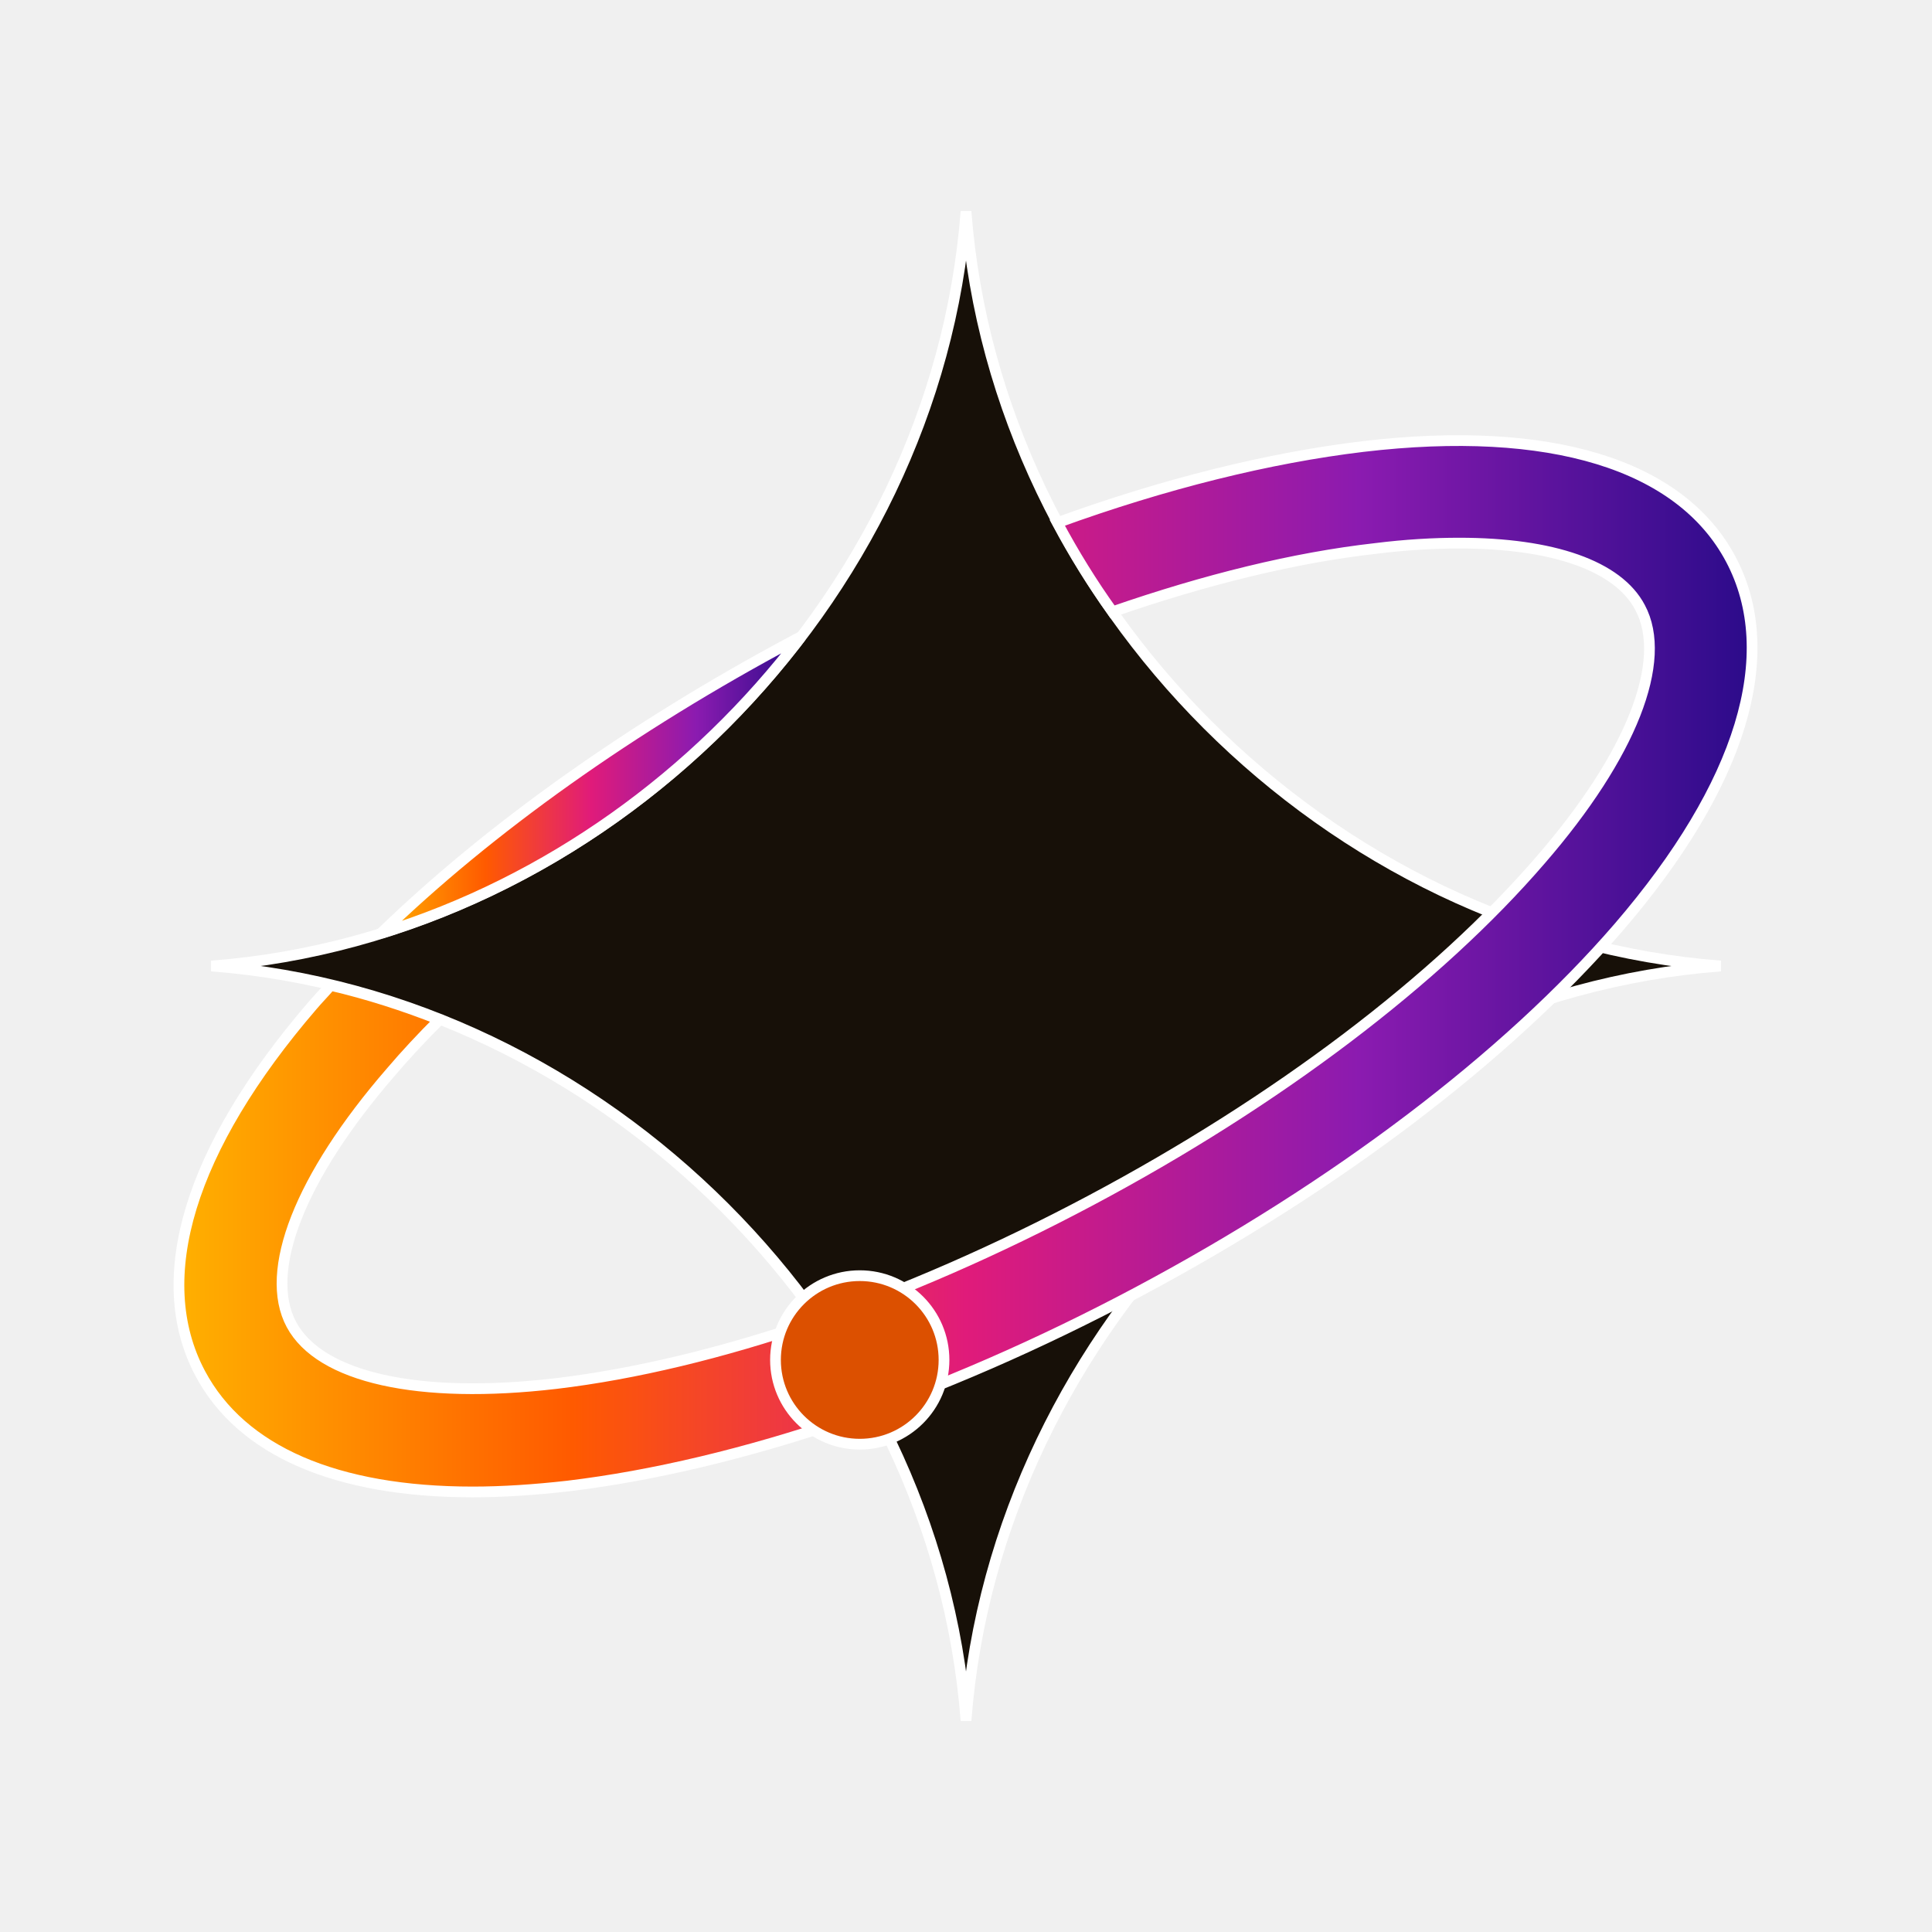
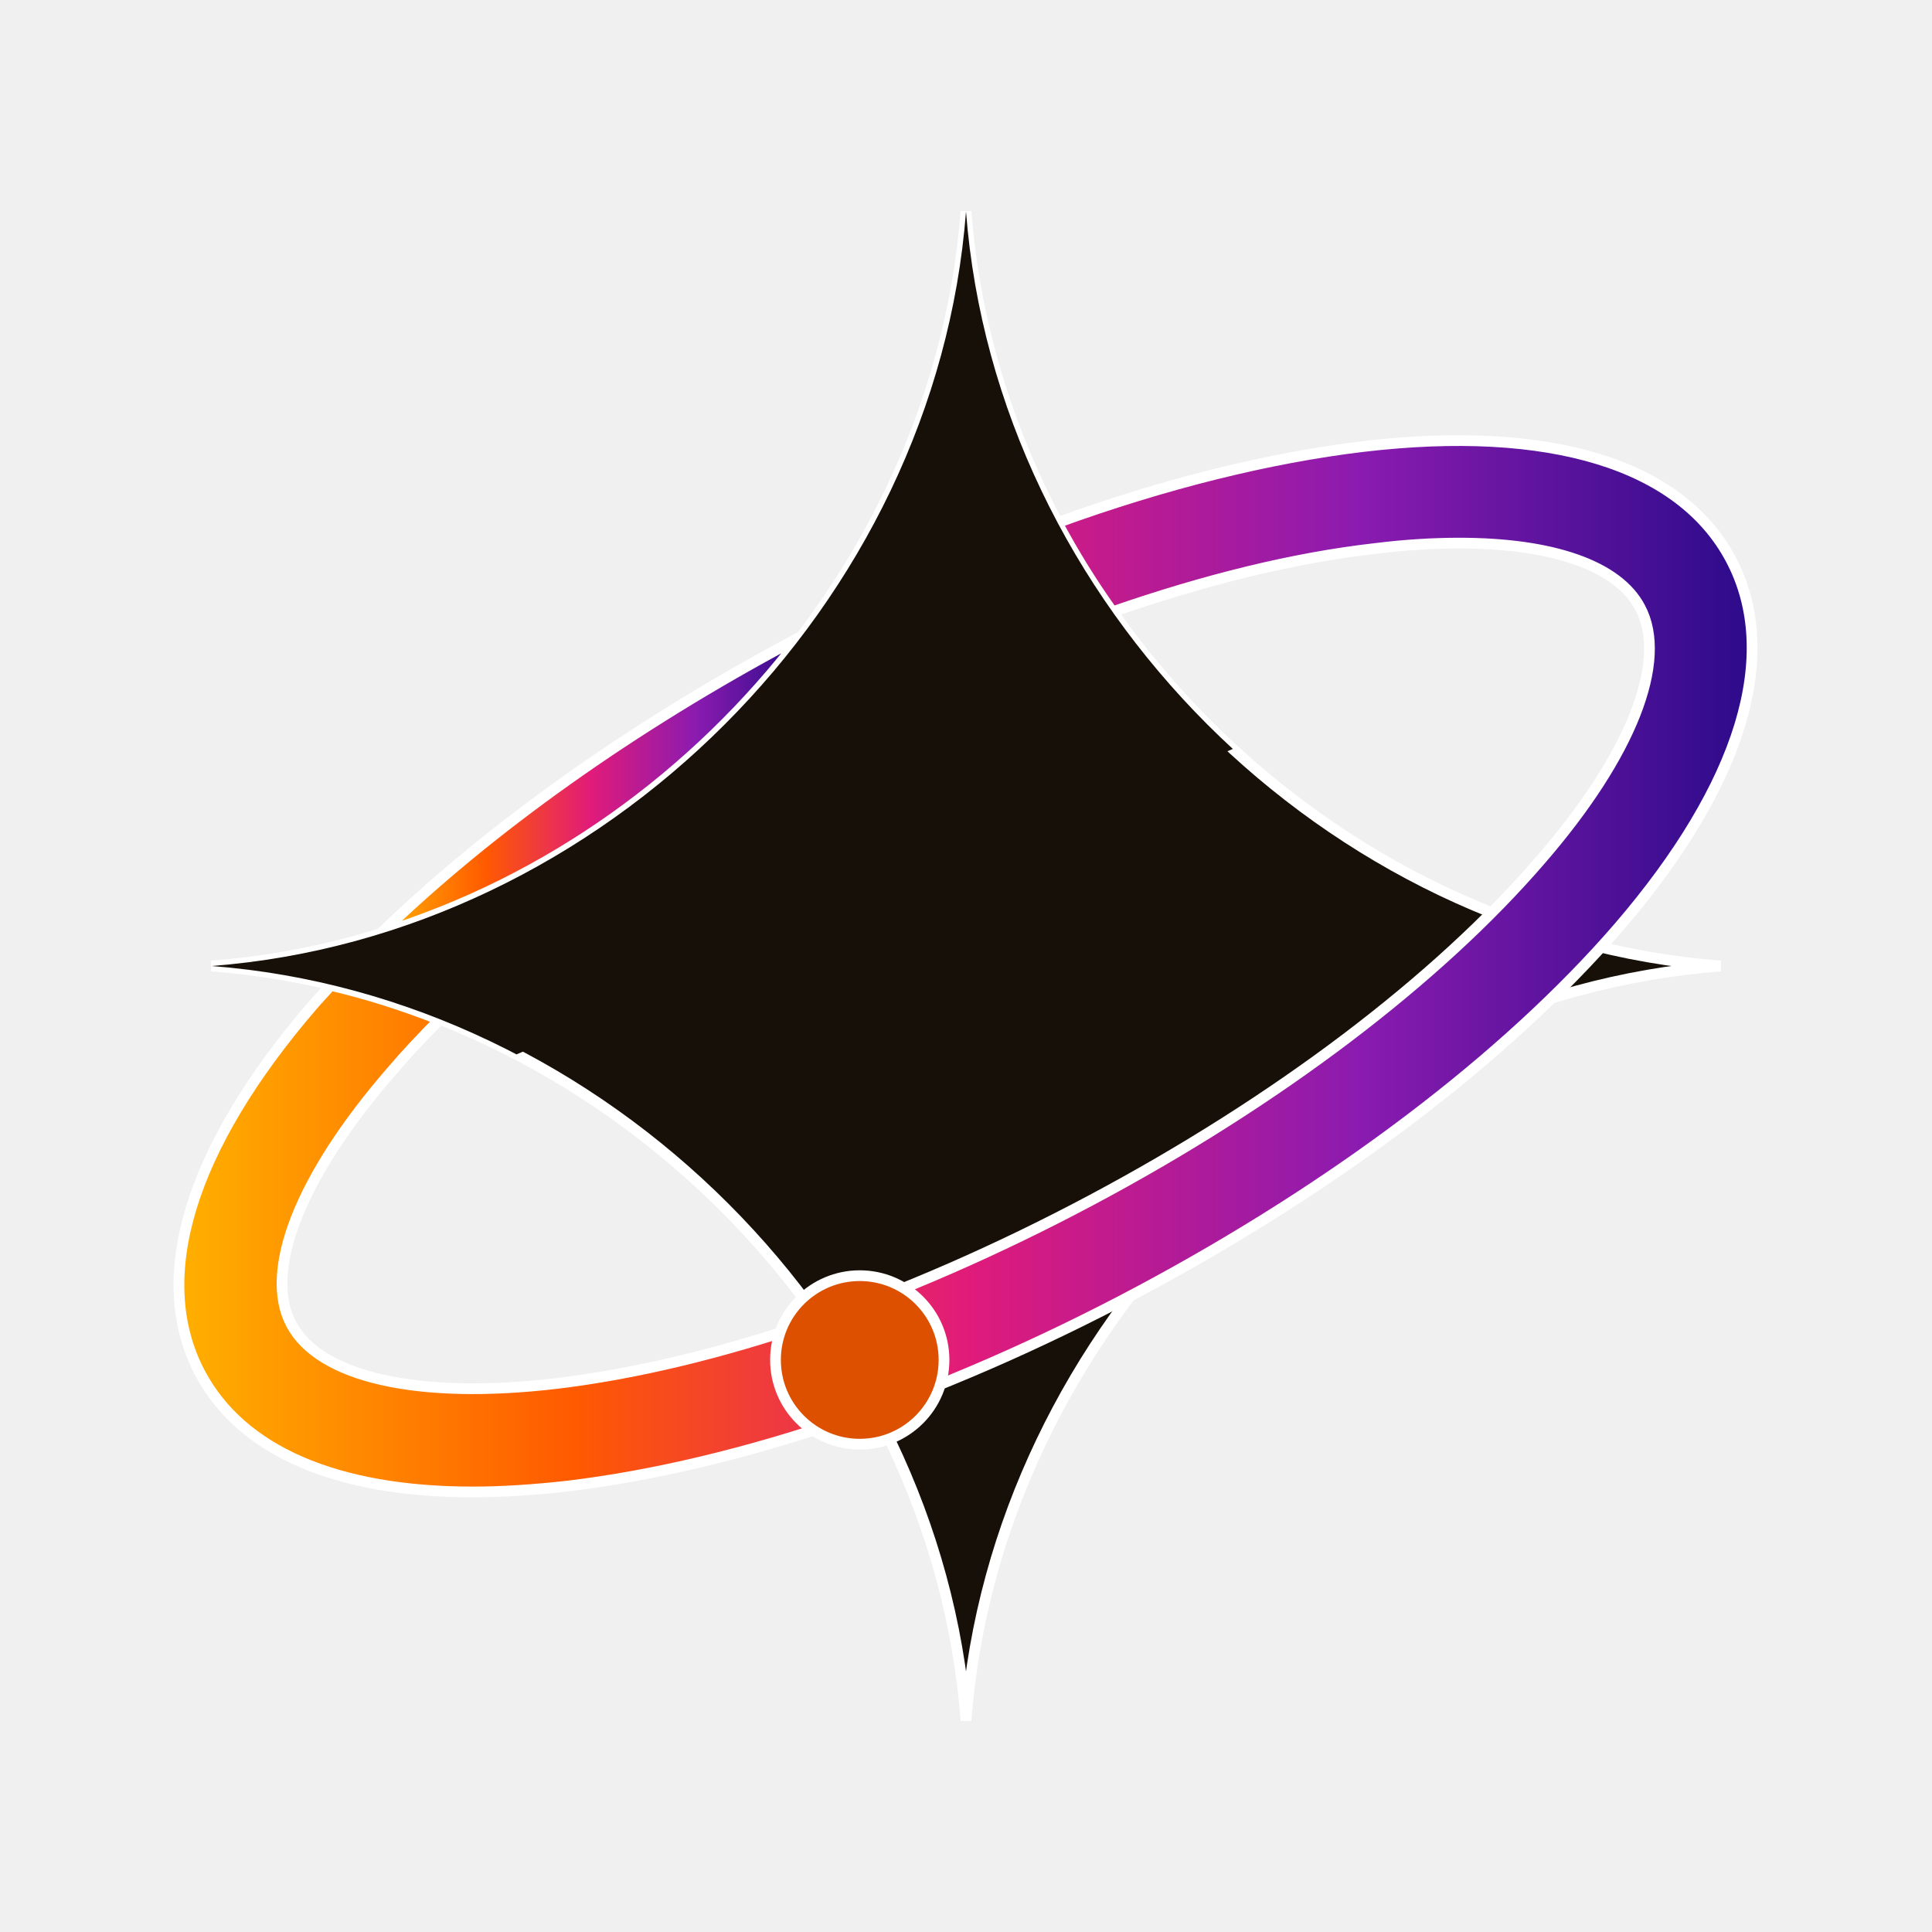
<svg xmlns="http://www.w3.org/2000/svg" width="64" height="64" viewBox="0 0 64 64" role="img">
  <defs>
    <linearGradient id="spec" x1="10" y1="6" x2="54" y2="58" gradientUnits="userSpaceOnUse">
      <stop offset="0" stop-color="#ffb000" />
      <stop offset=".27" stop-color="#ff6a00" />
      <stop offset=".52" stop-color="#e01b7a" />
      <stop offset=".74" stop-color="#8b1bb0" />
      <stop offset="1" stop-color="#2b0b8a" />
    </linearGradient>
-     <linearGradient id="specwide" x1="0" y1="0" x2="1" y2="0">
+     <linearGradient id="specwide" x1="0" y1="0" x2="1" y2="1">
      <stop offset="0" stop-color="#ffb000" />
      <stop offset=".25" stop-color="#ff5a00" />
      <stop offset=".5" stop-color="#d81b7a" />
      <stop offset=".75" stop-color="#7b1fa2" />
      <stop offset="1" stop-color="#2b0b8a" />
    </linearGradient>
  </defs>
  <g transform="translate(0.00 0.00) scale(0.17778)">
    <defs>
-       <linearGradient id="g1m17" gradientUnits="userSpaceOnUse" x1="70.949" y1="146.286" x2="149.285" y2="146.286">
+       <linearGradient id="g1m18" gradientUnits="userSpaceOnUse" x1="70.949" y1="146.286" x2="149.285" y2="146.286">
        <stop offset="0" stop-color="#FFB000" />
        <stop offset="0.25" stop-color="#FF5A00" />
        <stop offset="0.5" stop-color="#E01B7A" />
        <stop offset="0.75" stop-color="#8B1BB0" />
        <stop offset="1" stop-color="#2B0B8A" />
      </linearGradient>
-       <linearGradient id="g2m17" gradientUnits="userSpaceOnUse" x1="33.495" y1="180" x2="326.505" y2="180">
+       <linearGradient id="g2m18" gradientUnits="userSpaceOnUse" x1="33.495" y1="180" x2="326.505" y2="180">
        <stop offset="0" stop-color="#FFB000" />
        <stop offset="0.25" stop-color="#FF5A00" />
        <stop offset="0.5" stop-color="#E01B7A" />
        <stop offset="0.75" stop-color="#8B1BB0" />
        <stop offset="1" stop-color="#2B0B8A" />
      </linearGradient>
    </defs>
+     <clipPath id="ulm18" clipPathUnits="userSpaceOnUse">
+       <polygon points="-364.9,393.1 690.9,-57.1 494.8,-517.1 -561.1,-66.8" />
+     </clipPath>
    <path d="M180,39.4c-5.6,73.1-67.5,135-140.6,140.6c73.1,5.6,135,67.5,140.6,140.6c5.6-73.1,67.5-135,140.6-140.6C247.5,174.4,185.6,112.5,180,39.4z" fill="#171008" stroke="#FFFFFF" stroke-width="2" />
-     <path d="M149.3,118.6c-0.5,0.3-1,0.5-1.5,0.8c-30,16-56.7,35-76.8,54.5C102.1,164.3,129.6,144.5,149.3,118.6z" fill="url(#g1m17)" stroke="#FFFFFF" stroke-width="2" />
-     <path d="M322.5,104.2c-9.4-17.7-33.7-25.1-68.5-21c-17.5,2.1-36.9,6.9-57,14.2c3.1,5.8,6.5,11.3,10.3,16.6c17.3-6,33.9-10.1,49-11.8c5.6-0.7,10.8-1,15.6-1c17.4,0,29.6,4.2,33.7,12c5.3,9.9-1.6,27.5-18.5,47c-19.3,22.4-49.1,45-83.9,63.5c-34.8,18.5-70.2,30.6-99.6,34.1c-25.6,3-44-1.1-49.3-11c-5.3-9.9,1.6-27.5,18.5-47c2.8-3.3,5.9-6.6,9.1-9.8c-6.6-2.6-13.4-4.8-20.3-6.4c-1.1,1.3-2.3,2.5-3.4,3.8c-22.8,26.5-30.3,50.8-20.9,68.5c7.7,14.5,25.4,22.1,50.8,22.1c5.5,0,11.5-0.4,17.7-1.1c31.7-3.8,69.5-16.6,106.3-36.2c36.8-19.6,68.6-43.7,89.5-67.9C324.5,146.2,331.9,121.9,322.5,104.2z" fill="url(#g2m17)" stroke="#FFFFFF" stroke-width="2" />
+     <path d="M149.3,118.6c-0.5,0.3-1,0.5-1.5,0.8c-30,16-56.7,35-76.8,54.5C102.1,164.3,129.6,144.5,149.3,118.6z" fill="url(#g1m18)" stroke="#FFFFFF" stroke-width="2" />
+     <path d="M322.5,104.2c-9.4-17.7-33.7-25.1-68.5-21c-17.5,2.1-36.9,6.9-57,14.2c3.1,5.8,6.5,11.3,10.3,16.6c17.3-6,33.9-10.1,49-11.8c5.6-0.7,10.8-1,15.6-1c17.4,0,29.6,4.2,33.7,12c5.3,9.9-1.6,27.5-18.5,47c-19.3,22.4-49.1,45-83.9,63.5c-34.8,18.5-70.2,30.6-99.6,34.1c-25.6,3-44-1.1-49.3-11c-5.3-9.9,1.6-27.5,18.5-47c2.8-3.3,5.9-6.6,9.1-9.8c-6.6-2.6-13.4-4.8-20.3-6.4c-1.1,1.3-2.3,2.5-3.4,3.8c-22.8,26.5-30.3,50.8-20.9,68.5c7.7,14.5,25.4,22.1,50.8,22.1c5.5,0,11.5-0.4,17.7-1.1c31.7-3.8,69.5-16.6,106.3-36.2c36.8-19.6,68.6-43.7,89.5-67.9C324.5,146.2,331.9,121.9,322.5,104.2z" fill="url(#g2m18)" stroke="#FFFFFF" stroke-width="2" />
    <circle cx="160.2" cy="253.4" r="15.7" fill="#dc5000" stroke="#FFFFFF" stroke-width="2" />
+     <path d="M180,39.4c-5.6,73.1-67.5,135-140.6,140.6c73.1,5.6,135,67.5,140.6,140.6c5.6-73.1,67.5-135,140.6-140.6C247.5,174.4,185.6,112.5,180,39.4z" fill="#171008" clip-path="url(#ulm18)" />
  </g>
</svg>
